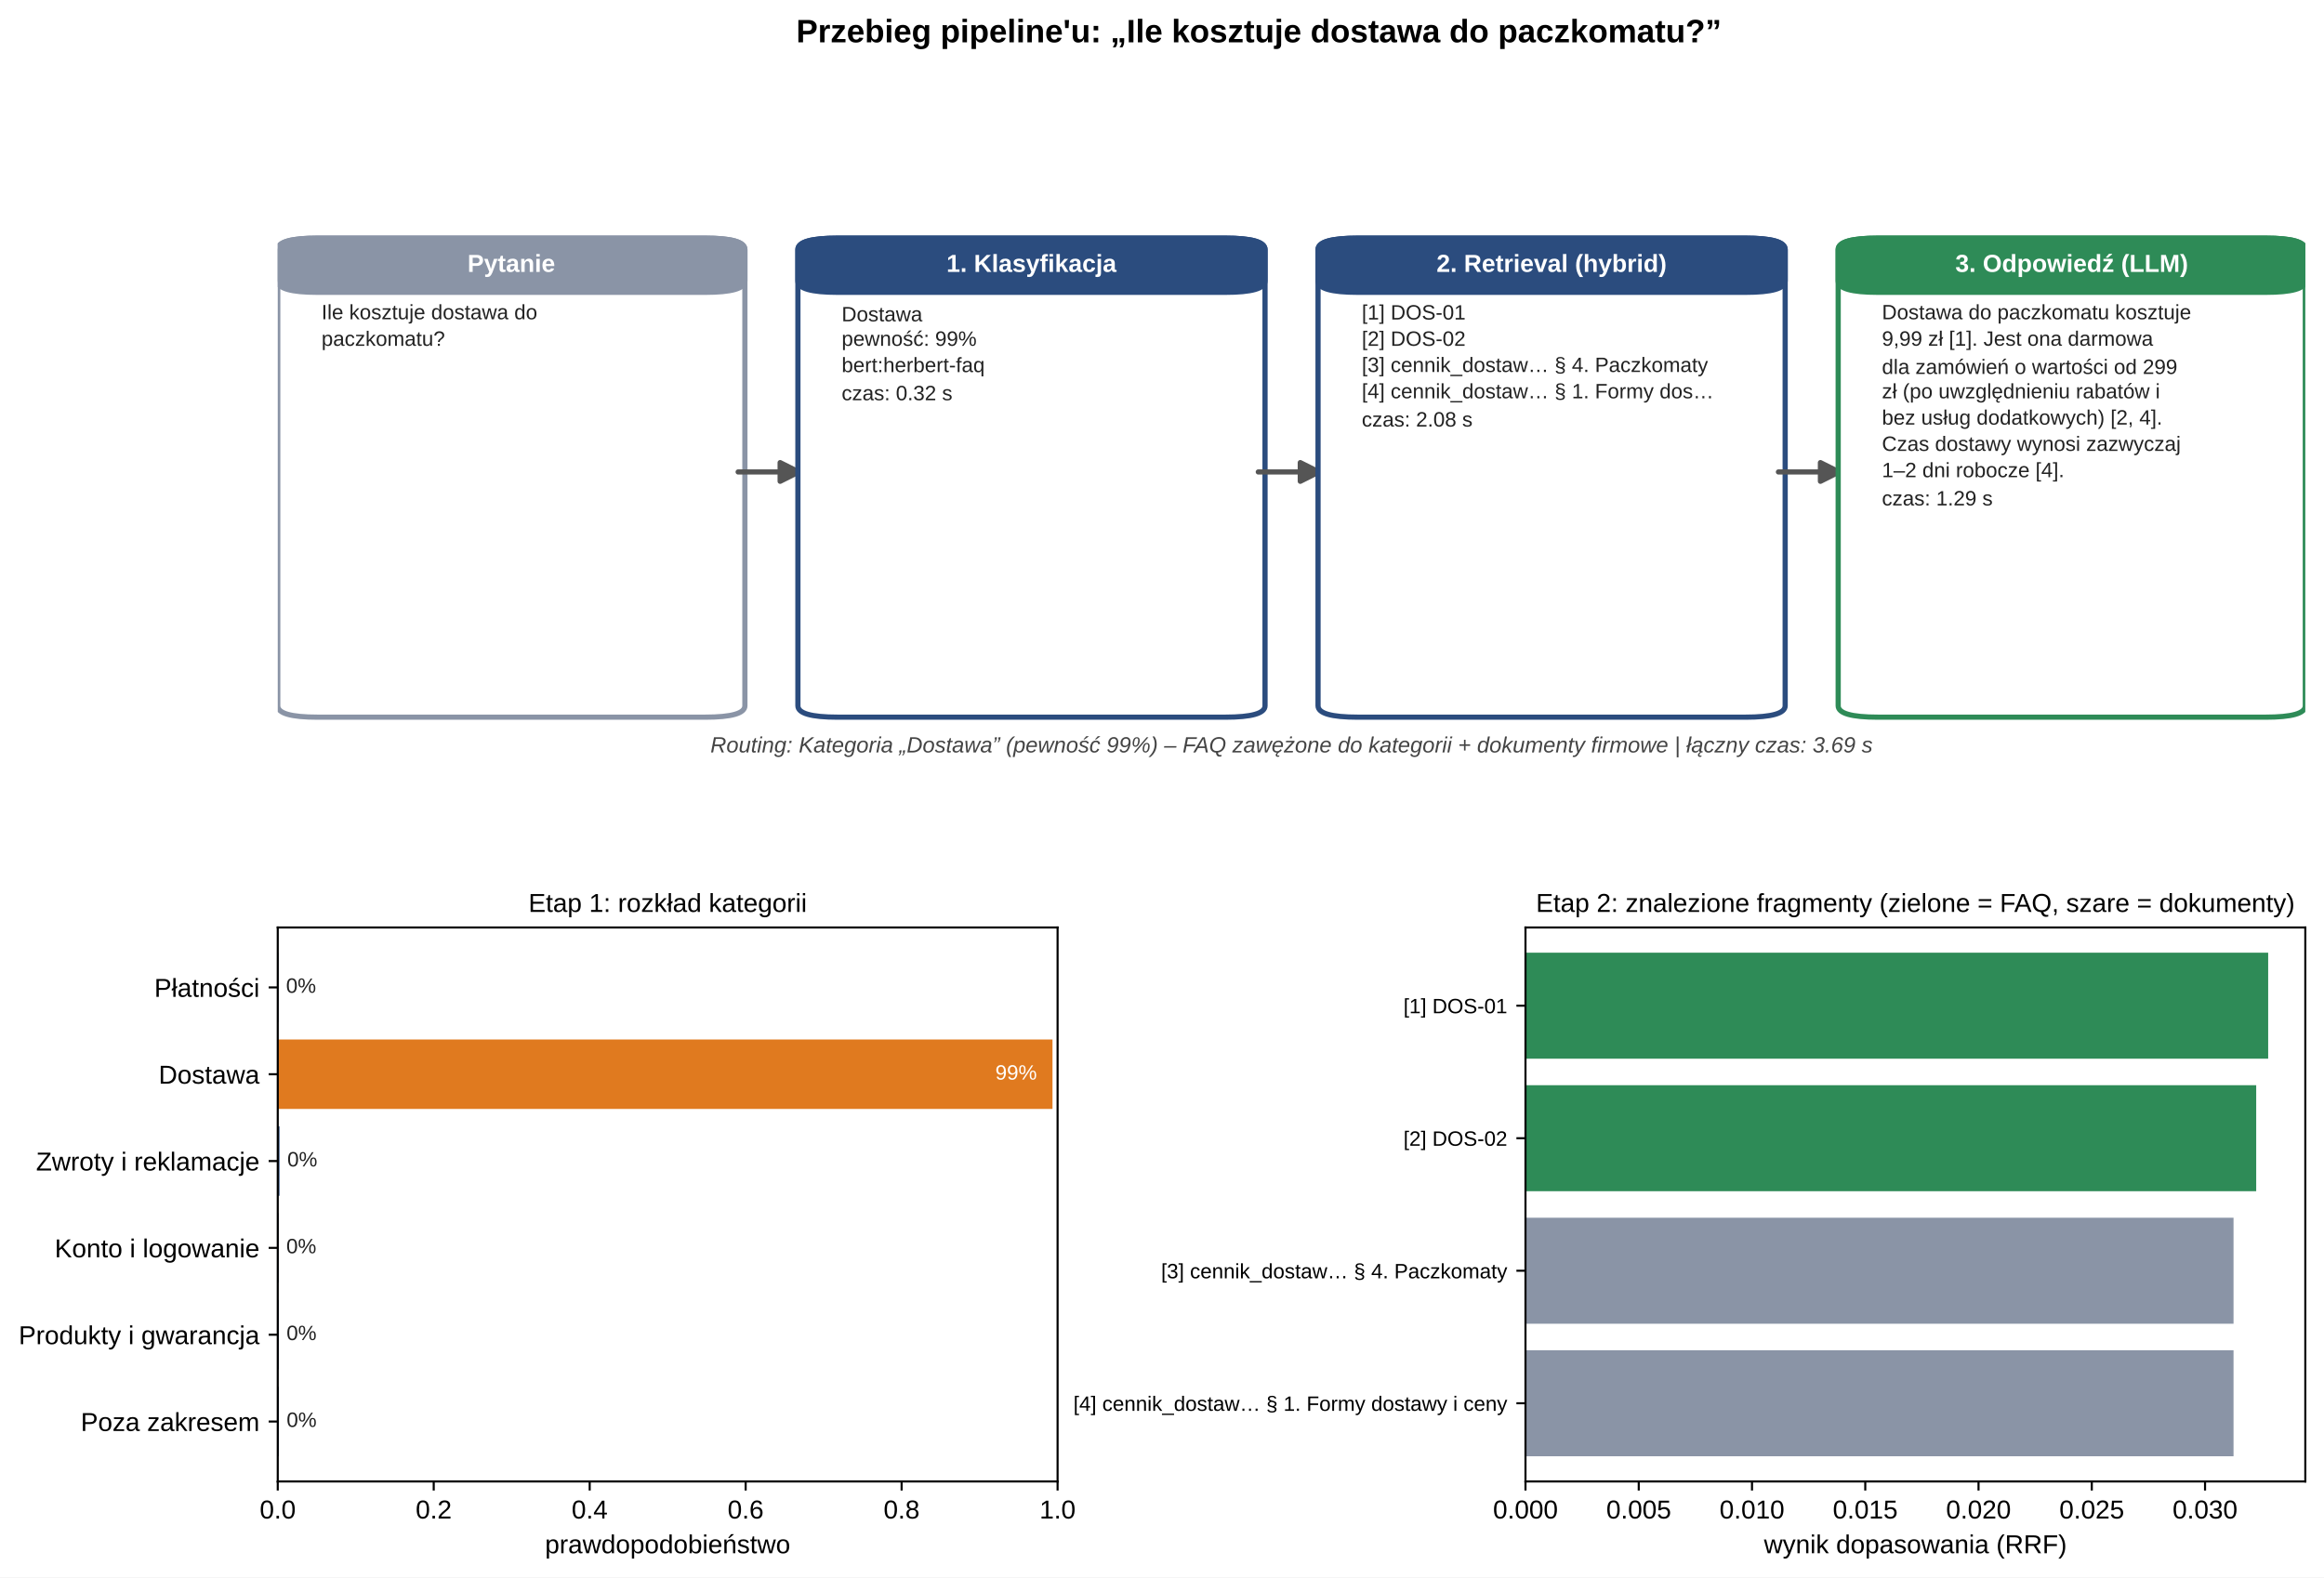
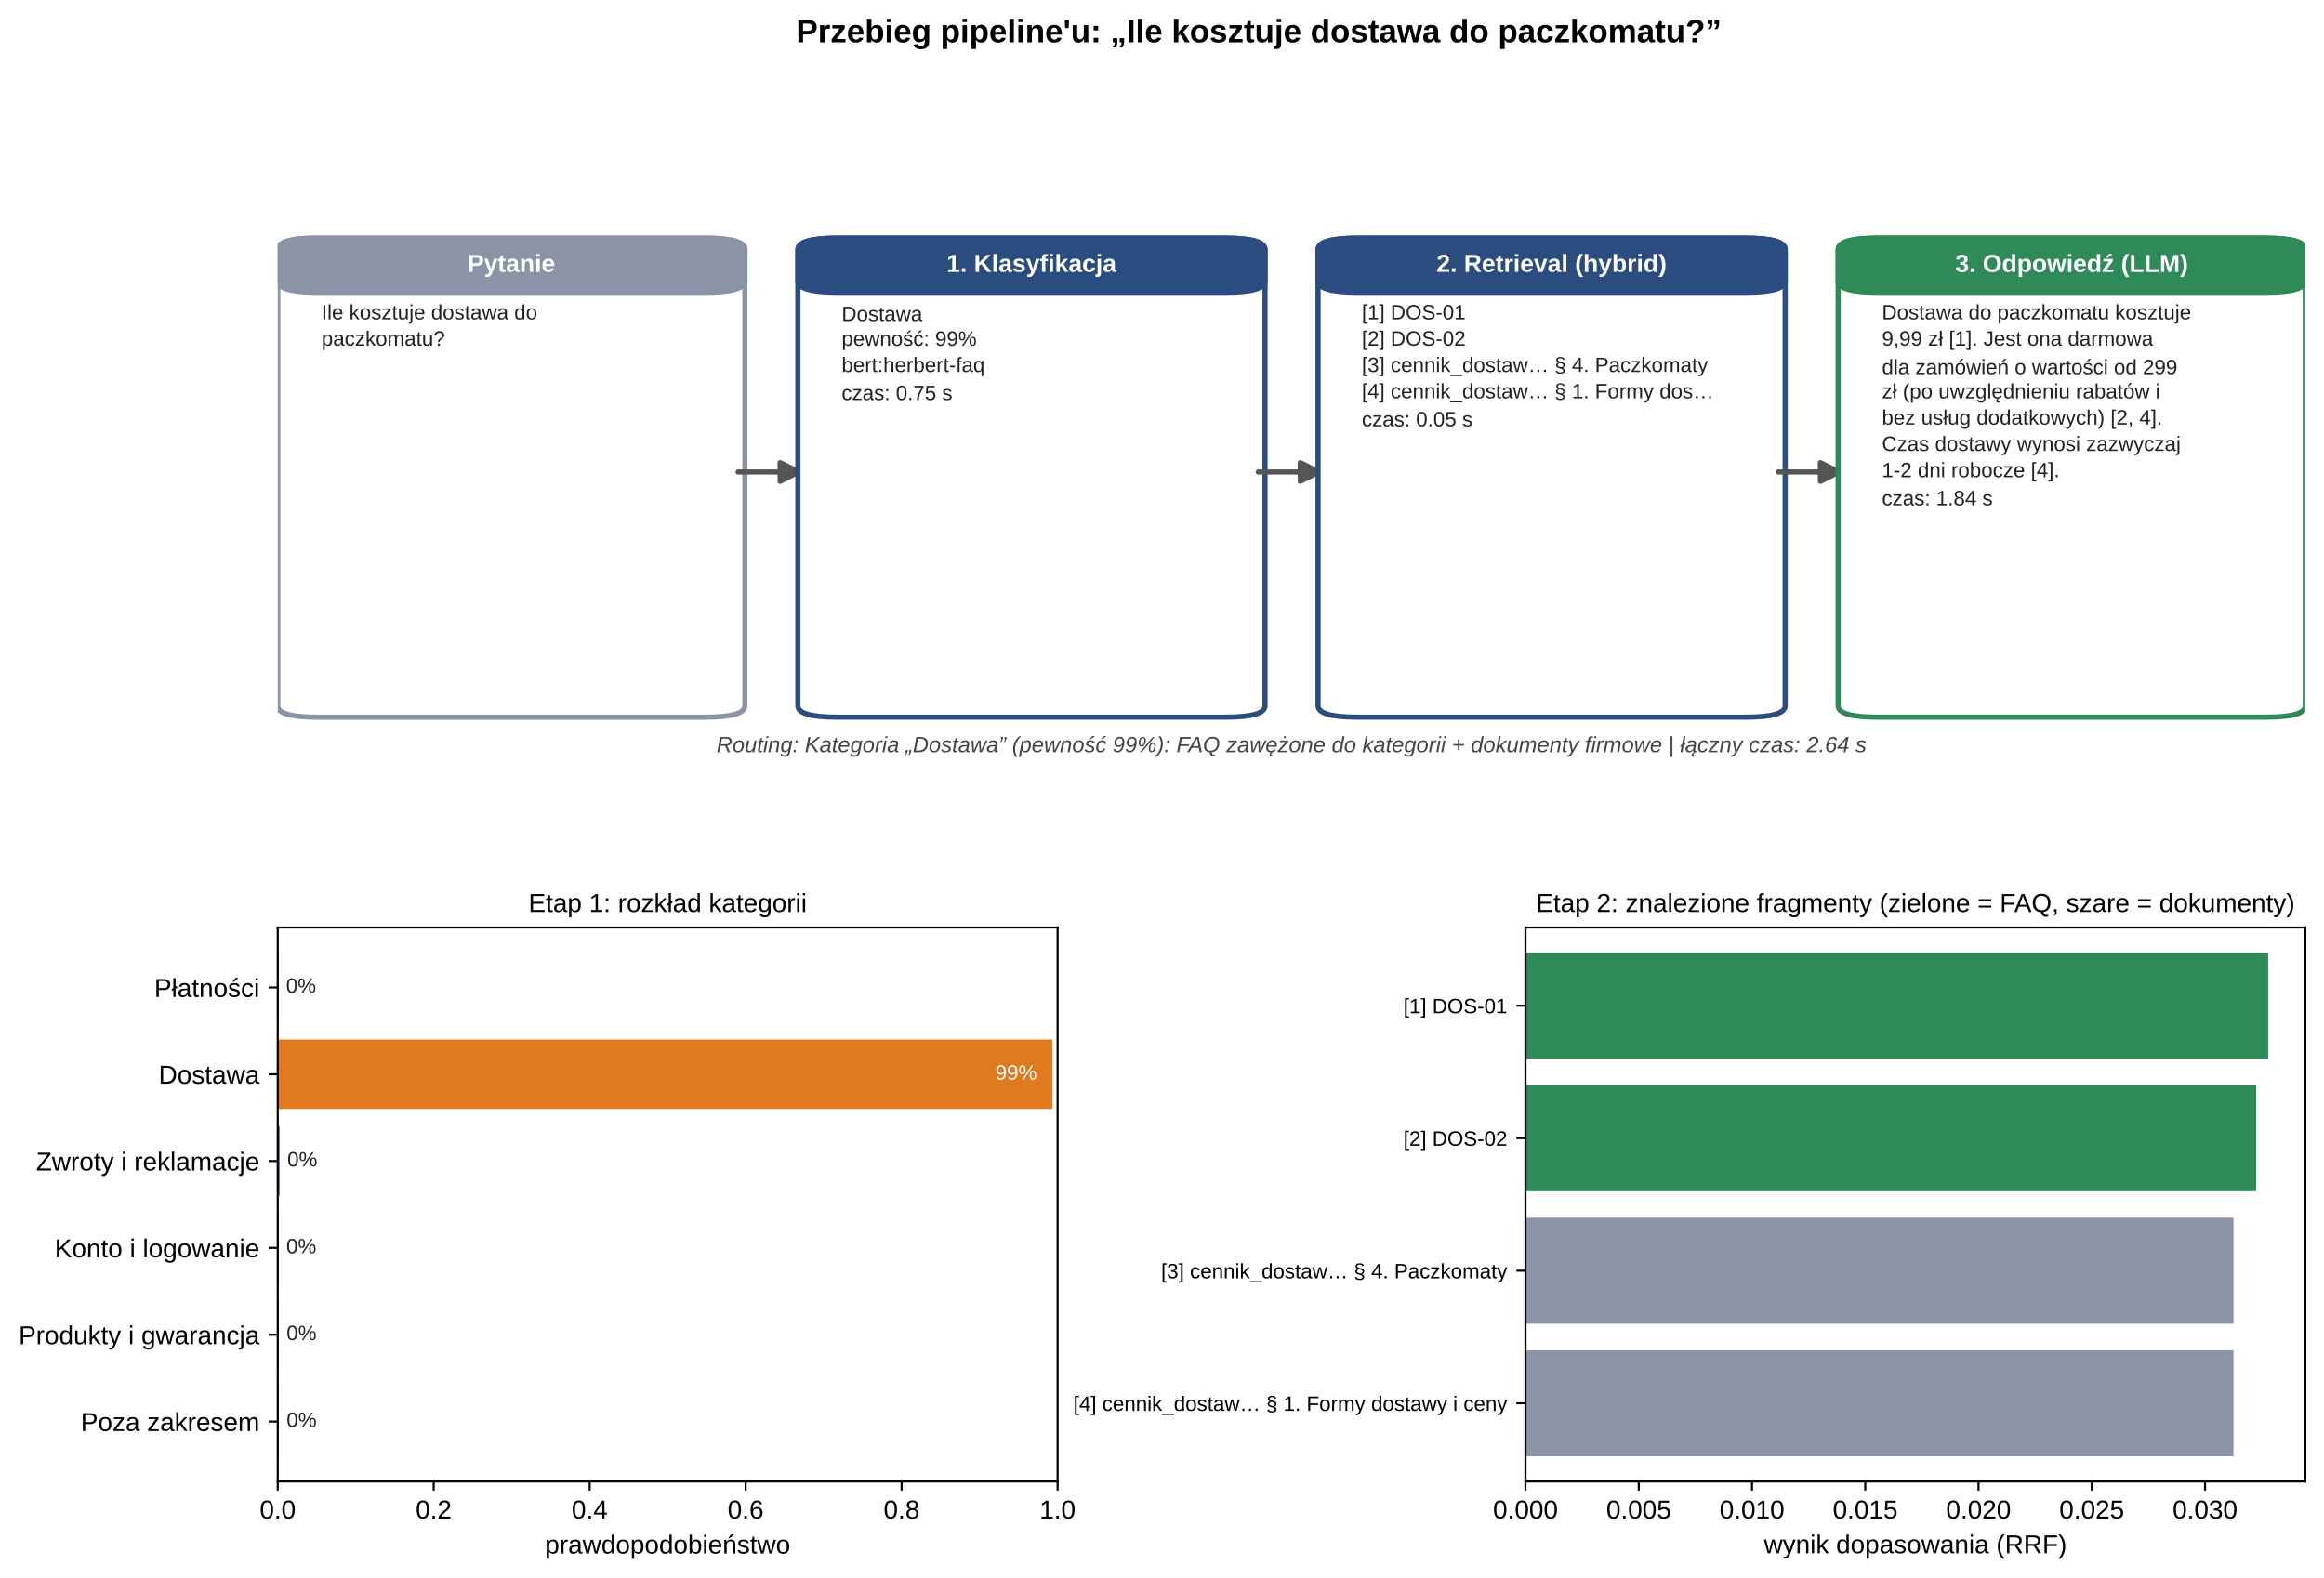
- <svg xmlns="http://www.w3.org/2000/svg" xmlns:xlink="http://www.w3.org/1999/xlink" width="895.417pt" height="607.93pt" viewBox="0 0 895.417 607.93" version="1.1">
+ <svg xmlns="http://www.w3.org/2000/svg" xmlns:xlink="http://www.w3.org/1999/xlink" width="895.417pt" height="608.013pt" viewBox="0 0 895.417 608.013" version="1.1">
  <defs>
    <style type="text/css">*{stroke-linejoin: round; stroke-linecap: butt}</style>
  </defs>
  <g id="figure_1">
    <g id="patch_1">
-       <path d="M 0 607.93  L 895.417 607.93  L 895.417 0  L 0 0  z " style="fill: #ffffff" />
+       <path d="M 0 608.013  L 895.417 608.013  L 895.417 0  L 0 0  z " style="fill: #ffffff" />
    </g>
    <g id="axes_1">
      <g id="patch_2">
-         <path d="M 122.335 276.399  L 271.682 276.399  Q 287 276.399 287 272.003  L 287 96.176  Q 287 91.781 271.682 91.781  L 122.335 91.781  Q 107.017 91.781 107.017 96.176  L 107.017 272.003  Q 107.017 276.399 122.335 276.399  z " clip-path="url(#p9e0d0bca3c)" style="fill: #ffffff; stroke: #8a94a6; stroke-width: 2; stroke-linejoin: miter" />
+         <path d="M 122.335 276.399  L 271.682 276.399  Q 287 276.399 287 272.003  L 287 96.176  Q 287 91.781 271.682 91.781  L 122.335 91.781  Q 107.017 91.781 107.017 96.176  L 107.017 272.003  Q 107.017 276.399 122.335 276.399  z " clip-path="url(#p9ccf015063)" style="fill: #ffffff; stroke: #8a94a6; stroke-width: 2; stroke-linejoin: miter" />
      </g>
      <g id="patch_3">
-         <path d="M 122.335 112.66  L 271.682 112.66  Q 287 112.66 287 108.264  L 287 96.176  Q 287 91.781 271.682 91.781  L 122.335 91.781  Q 107.017 91.781 107.017 96.176  L 107.017 108.264  Q 107.017 112.66 122.335 112.66  z " clip-path="url(#p9e0d0bca3c)" style="fill: #8a94a6; stroke: #8a94a6; stroke-width: 2; stroke-linejoin: miter" />
+         <path d="M 122.335 112.66  L 271.682 112.66  Q 287 112.66 287 108.264  L 287 96.176  Q 287 91.781 271.682 91.781  L 122.335 91.781  Q 107.017 91.781 107.017 96.176  L 107.017 108.264  Q 107.017 112.66 122.335 112.66  z " clip-path="url(#p9ccf015063)" style="fill: #8a94a6; stroke: #8a94a6; stroke-width: 2; stroke-linejoin: miter" />
      </g>
      <g id="patch_4">
-         <path d="M 284.403 181.892  Q 297.211 181.892 307.783 181.892  " clip-path="url(#p9e0d0bca3c)" style="fill: none; stroke: #555555; stroke-width: 2; stroke-linecap: round" />
-         <path d="M 300.583 178.292  L 307.783 181.892  L 300.583 185.492  z " clip-path="url(#p9e0d0bca3c)" style="fill: #555555; stroke: #555555; stroke-width: 2; stroke-linecap: round" />
+         <path d="M 284.403 181.892  Q 297.211 181.892 307.783 181.892  " clip-path="url(#p9ccf015063)" style="fill: none; stroke: #555555; stroke-width: 2; stroke-linecap: round" />
+         <path d="M 300.583 178.292  L 307.783 181.892  L 300.583 185.492  z " clip-path="url(#p9ccf015063)" style="fill: #555555; stroke: #555555; stroke-width: 2; stroke-linecap: round" />
      </g>
      <g id="patch_5">
-         <path d="M 322.741 276.399  L 472.088 276.399  Q 487.405 276.399 487.405 272.003  L 487.405 96.176  Q 487.405 91.781 472.088 91.781  L 322.741 91.781  Q 307.423 91.781 307.423 96.176  L 307.423 272.003  Q 307.423 276.399 322.741 276.399  z " clip-path="url(#p9e0d0bca3c)" style="fill: #ffffff; stroke: #2b4c7e; stroke-width: 2; stroke-linejoin: miter" />
+         <path d="M 322.741 276.399  L 472.088 276.399  Q 487.405 276.399 487.405 272.003  L 487.405 96.176  Q 487.405 91.781 472.088 91.781  L 322.741 91.781  Q 307.423 91.781 307.423 96.176  L 307.423 272.003  Q 307.423 276.399 322.741 276.399  z " clip-path="url(#p9ccf015063)" style="fill: #ffffff; stroke: #2b4c7e; stroke-width: 2; stroke-linejoin: miter" />
      </g>
      <g id="patch_6">
-         <path d="M 322.741 112.66  L 472.088 112.66  Q 487.405 112.66 487.405 108.264  L 487.405 96.176  Q 487.405 91.781 472.088 91.781  L 322.741 91.781  Q 307.423 91.781 307.423 96.176  L 307.423 108.264  Q 307.423 112.66 322.741 112.66  z " clip-path="url(#p9e0d0bca3c)" style="fill: #2b4c7e; stroke: #2b4c7e; stroke-width: 2; stroke-linejoin: miter" />
+         <path d="M 322.741 112.66  L 472.088 112.66  Q 487.405 112.66 487.405 108.264  L 487.405 96.176  Q 487.405 91.781 472.088 91.781  L 322.741 91.781  Q 307.423 91.781 307.423 96.176  L 307.423 108.264  Q 307.423 112.66 322.741 112.66  z " clip-path="url(#p9ccf015063)" style="fill: #2b4c7e; stroke: #2b4c7e; stroke-width: 2; stroke-linejoin: miter" />
      </g>
      <g id="patch_7">
-         <path d="M 484.809 181.892  Q 497.617 181.892 508.189 181.892  " clip-path="url(#p9e0d0bca3c)" style="fill: none; stroke: #555555; stroke-width: 2; stroke-linecap: round" />
-         <path d="M 500.989 178.292  L 508.189 181.892  L 500.989 185.492  z " clip-path="url(#p9e0d0bca3c)" style="fill: #555555; stroke: #555555; stroke-width: 2; stroke-linecap: round" />
+         <path d="M 484.809 181.892  Q 497.617 181.892 508.189 181.892  " clip-path="url(#p9ccf015063)" style="fill: none; stroke: #555555; stroke-width: 2; stroke-linecap: round" />
+         <path d="M 500.989 178.292  L 508.189 181.892  L 500.989 185.492  z " clip-path="url(#p9ccf015063)" style="fill: #555555; stroke: #555555; stroke-width: 2; stroke-linecap: round" />
      </g>
      <g id="patch_8">
-         <path d="M 523.147 276.399  L 672.494 276.399  Q 687.811 276.399 687.811 272.003  L 687.811 96.176  Q 687.811 91.781 672.494 91.781  L 523.147 91.781  Q 507.829 91.781 507.829 96.176  L 507.829 272.003  Q 507.829 276.399 523.147 276.399  z " clip-path="url(#p9e0d0bca3c)" style="fill: #ffffff; stroke: #2b4c7e; stroke-width: 2; stroke-linejoin: miter" />
+         <path d="M 523.147 276.399  L 672.494 276.399  Q 687.811 276.399 687.811 272.003  L 687.811 96.176  Q 687.811 91.781 672.494 91.781  L 523.147 91.781  Q 507.829 91.781 507.829 96.176  L 507.829 272.003  Q 507.829 276.399 523.147 276.399  z " clip-path="url(#p9ccf015063)" style="fill: #ffffff; stroke: #2b4c7e; stroke-width: 2; stroke-linejoin: miter" />
      </g>
      <g id="patch_9">
-         <path d="M 523.147 112.66  L 672.494 112.66  Q 687.811 112.66 687.811 108.264  L 687.811 96.176  Q 687.811 91.781 672.494 91.781  L 523.147 91.781  Q 507.829 91.781 507.829 96.176  L 507.829 108.264  Q 507.829 112.66 523.147 112.66  z " clip-path="url(#p9e0d0bca3c)" style="fill: #2b4c7e; stroke: #2b4c7e; stroke-width: 2; stroke-linejoin: miter" />
+         <path d="M 523.147 112.66  L 672.494 112.66  Q 687.811 112.66 687.811 108.264  L 687.811 96.176  Q 687.811 91.781 672.494 91.781  L 523.147 91.781  Q 507.829 91.781 507.829 96.176  L 507.829 108.264  Q 507.829 112.66 523.147 112.66  z " clip-path="url(#p9ccf015063)" style="fill: #2b4c7e; stroke: #2b4c7e; stroke-width: 2; stroke-linejoin: miter" />
      </g>
      <g id="patch_10">
-         <path d="M 685.215 181.892  Q 698.023 181.892 708.595 181.892  " clip-path="url(#p9e0d0bca3c)" style="fill: none; stroke: #555555; stroke-width: 2; stroke-linecap: round" />
-         <path d="M 701.395 178.292  L 708.595 181.892  L 701.395 185.492  z " clip-path="url(#p9e0d0bca3c)" style="fill: #555555; stroke: #555555; stroke-width: 2; stroke-linecap: round" />
+         <path d="M 685.215 181.892  Q 698.023 181.892 708.595 181.892  " clip-path="url(#p9ccf015063)" style="fill: none; stroke: #555555; stroke-width: 2; stroke-linecap: round" />
+         <path d="M 701.395 178.292  L 708.595 181.892  L 701.395 185.492  z " clip-path="url(#p9ccf015063)" style="fill: #555555; stroke: #555555; stroke-width: 2; stroke-linecap: round" />
      </g>
      <g id="patch_11">
-         <path d="M 723.552 276.399  L 872.9 276.399  Q 888.217 276.399 888.217 272.003  L 888.217 96.176  Q 888.217 91.781 872.9 91.781  L 723.552 91.781  Q 708.235 91.781 708.235 96.176  L 708.235 272.003  Q 708.235 276.399 723.552 276.399  z " clip-path="url(#p9e0d0bca3c)" style="fill: #ffffff; stroke: #2e8b57; stroke-width: 2; stroke-linejoin: miter" />
+         <path d="M 723.552 276.399  L 872.9 276.399  Q 888.217 276.399 888.217 272.003  L 888.217 96.176  Q 888.217 91.781 872.9 91.781  L 723.552 91.781  Q 708.235 91.781 708.235 96.176  L 708.235 272.003  Q 708.235 276.399 723.552 276.399  z " clip-path="url(#p9ccf015063)" style="fill: #ffffff; stroke: #2e8b57; stroke-width: 2; stroke-linejoin: miter" />
      </g>
      <g id="patch_12">
-         <path d="M 723.552 112.66  L 872.9 112.66  Q 888.217 112.66 888.217 108.264  L 888.217 96.176  Q 888.217 91.781 872.9 91.781  L 723.552 91.781  Q 708.235 91.781 708.235 96.176  L 708.235 108.264  Q 708.235 112.66 723.552 112.66  z " clip-path="url(#p9e0d0bca3c)" style="fill: #2e8b57; stroke: #2e8b57; stroke-width: 2; stroke-linejoin: miter" />
+         <path d="M 723.552 112.66  L 872.9 112.66  Q 888.217 112.66 888.217 108.264  L 888.217 96.176  Q 888.217 91.781 872.9 91.781  L 723.552 91.781  Q 708.235 91.781 708.235 96.176  L 708.235 108.264  Q 708.235 112.66 723.552 112.66  z " clip-path="url(#p9ccf015063)" style="fill: #2e8b57; stroke: #2e8b57; stroke-width: 2; stroke-linejoin: miter" />
      </g>
      <g id="text_1">
-         <text style="font-weight: 700; font-size: 9.5px; font-family: 'Arial', 'DejaVu Sans'; text-anchor: middle; fill: #ffffff" x="197.008" y="104.789" transform="rotate(-0 197.0084 104.7886)">Pytanie</text>
+         <text style="font-weight: 700; font-size: 9.5px; font-family: 'Arial', 'Liberation Sans', 'DejaVu Sans'; text-anchor: middle; fill: #ffffff" x="197.008" y="104.789" transform="rotate(-0 197.0084 104.7887)">Pytanie</text>
      </g>
      <g id="text_2">
-         <text style="font-size: 8px; font-family: 'Arial', 'DejaVu Sans'; fill: #222222" transform="translate(123.8666 123.0458)">Ile kosztuje dostawa do</text>
-         <text style="font-size: 8px; font-family: 'Arial', 'DejaVu Sans'; fill: #222222" transform="translate(123.8666 133.277)">paczkomatu?</text>
+         <text style="font-size: 8px; font-family: 'Arial', 'Liberation Sans', 'DejaVu Sans'; fill: #222222" transform="translate(123.8666 123.0933)">Ile kosztuje dostawa do</text>
+         <text style="font-size: 8px; font-family: 'Arial', 'Liberation Sans', 'DejaVu Sans'; fill: #222222" transform="translate(123.8666 133.2289)">paczkomatu?</text>
      </g>
      <g id="text_3">
-         <text style="font-weight: 700; font-size: 9.5px; font-family: 'Arial', 'DejaVu Sans'; text-anchor: middle; fill: #ffffff" x="397.414" y="104.789" transform="rotate(-0 397.4142 104.7886)">1. Klasyfikacja</text>
+         <text style="font-weight: 700; font-size: 9.5px; font-family: 'Arial', 'Liberation Sans', 'DejaVu Sans'; text-anchor: middle; fill: #ffffff" x="397.414" y="104.789" transform="rotate(-0 397.4142 104.7887)">1. Klasyfikacja</text>
      </g>
      <g id="text_4">
-         <text style="font-size: 8px; font-family: 'Arial', 'DejaVu Sans'; fill: #222222" transform="translate(324.2725 123.8408)">Dostawa</text>
-         <text style="font-size: 8px; font-family: 'Arial', 'DejaVu Sans'; fill: #222222" transform="translate(324.2725 133.277)">pewność: 99%</text>
-         <text style="font-size: 8px; font-family: 'Arial', 'DejaVu Sans'; fill: #222222" transform="translate(324.2725 143.4126)">bert:herbert-faq</text>
-         <text style="font-size: 8px; font-family: 'Arial', 'DejaVu Sans'; fill: #222222" transform="translate(324.2725 154.2556)">czas: 0.32 s</text>
+         <text style="font-size: 8px; font-family: 'Arial', 'Liberation Sans', 'DejaVu Sans'; fill: #222222" transform="translate(324.2725 123.7371)">Dostawa</text>
+         <text style="font-size: 8px; font-family: 'Arial', 'Liberation Sans', 'DejaVu Sans'; fill: #222222" transform="translate(324.2725 133.2758)">pewność: 99%</text>
+         <text style="font-size: 8px; font-family: 'Arial', 'Liberation Sans', 'DejaVu Sans'; fill: #222222" transform="translate(324.2725 143.3644)">bert:herbert-faq</text>
+         <text style="font-size: 8px; font-family: 'Arial', 'Liberation Sans', 'DejaVu Sans'; fill: #222222" transform="translate(324.2725 154.185)">czas: 0.75 s</text>
      </g>
      <g id="text_5">
-         <text style="font-weight: 700; font-size: 9.5px; font-family: 'Arial', 'DejaVu Sans'; text-anchor: middle; fill: #ffffff" x="597.82" y="104.789" transform="rotate(-0 597.8201 104.7886)">2. Retrieval (hybrid)</text>
+         <text style="font-weight: 700; font-size: 9.5px; font-family: 'Arial', 'Liberation Sans', 'DejaVu Sans'; text-anchor: middle; fill: #ffffff" x="597.82" y="104.789" transform="rotate(-0 597.8201 104.7887)">2. Retrieval (hybrid)</text>
      </g>
      <g id="text_6">
-         <text style="font-size: 8px; font-family: 'Arial', 'DejaVu Sans'; fill: #222222" transform="translate(524.6784 123.144)">[1] DOS-01</text>
-         <text style="font-size: 8px; font-family: 'Arial', 'DejaVu Sans'; fill: #222222" transform="translate(524.6784 133.2795)">[2] DOS-02</text>
-         <text style="font-size: 8px; font-family: 'Arial', 'DejaVu Sans'; fill: #222222" transform="translate(524.6784 143.3657)">[3] cennik_dostaw… § 4. Paczkomaty</text>
-         <text style="font-size: 8px; font-family: 'Arial', 'DejaVu Sans'; fill: #222222" transform="translate(524.6784 153.5012)">[4] cennik_dostaw… § 1. Formy dos…</text>
-         <text style="font-size: 8px; font-family: 'Arial', 'DejaVu Sans'; fill: #222222" transform="translate(524.6784 164.393)">czas: 2.08 s</text>
+         <text style="font-size: 8px; font-family: 'Arial', 'Liberation Sans', 'DejaVu Sans'; fill: #222222" transform="translate(524.6784 123.0933)">[1] DOS-01</text>
+         <text style="font-size: 8px; font-family: 'Arial', 'Liberation Sans', 'DejaVu Sans'; fill: #222222" transform="translate(524.6784 133.2289)">[2] DOS-02</text>
+         <text style="font-size: 8px; font-family: 'Arial', 'Liberation Sans', 'DejaVu Sans'; fill: #222222" transform="translate(524.6784 143.3644)">[3] cennik_dostaw… § 4. Paczkomaty</text>
+         <text style="font-size: 8px; font-family: 'Arial', 'Liberation Sans', 'DejaVu Sans'; fill: #222222" transform="translate(524.6784 153.5)">[4] cennik_dostaw… § 1. Formy dos…</text>
+         <text style="font-size: 8px; font-family: 'Arial', 'Liberation Sans', 'DejaVu Sans'; fill: #222222" transform="translate(524.6784 164.3205)">czas: 0.05 s</text>
      </g>
      <g id="text_7">
-         <text style="font-weight: 700; font-size: 9.5px; font-family: 'Arial', 'DejaVu Sans'; text-anchor: middle; fill: #ffffff" x="798.226" y="104.789" transform="rotate(-0 798.226 104.7886)">3. Odpowiedź (LLM)</text>
+         <text style="font-weight: 700; font-size: 9.5px; font-family: 'Arial', 'Liberation Sans', 'DejaVu Sans'; text-anchor: middle; fill: #ffffff" x="798.226" y="104.814" transform="rotate(-0 798.226 104.8144)">3. Odpowiedź (LLM)</text>
      </g>
      <g id="text_8">
-         <text style="font-size: 8px; font-family: 'Arial', 'DejaVu Sans'; fill: #222222" transform="translate(725.0842 123.0458)">Dostawa do paczkomatu kosztuje</text>
-         <text style="font-size: 8px; font-family: 'Arial', 'DejaVu Sans'; fill: #222222" transform="translate(725.0842 133.2401)">9,99 zł [1]. Jest ona darmowa</text>
-         <text style="font-size: 8px; font-family: 'Arial', 'DejaVu Sans'; fill: #222222" transform="translate(725.0842 144.1257)">dla zamówień o wartości od 299</text>
-         <text style="font-size: 8px; font-family: 'Arial', 'DejaVu Sans'; fill: #222222" transform="translate(725.0842 153.5012)">zł (po uwzględnieniu rabatów i</text>
-         <text style="font-size: 8px; font-family: 'Arial', 'DejaVu Sans'; fill: #222222" transform="translate(725.0842 163.6368)">bez usług dodatkowych) [2, 4].</text>
-         <text style="font-size: 8px; font-family: 'Arial', 'DejaVu Sans'; fill: #222222" transform="translate(725.0842 173.7723)">Czas dostawy wynosi zazwyczaj</text>
-         <text style="font-size: 8px; font-family: 'Arial', 'DejaVu Sans'; fill: #222222" transform="translate(725.0842 183.9179)">1–2 dni robocze [4].</text>
-         <text style="font-size: 8px; font-family: 'Arial', 'DejaVu Sans'; fill: #222222" transform="translate(725.0842 194.7997)">czas: 1.29 s</text>
+         <text style="font-size: 8px; font-family: 'Arial', 'Liberation Sans', 'DejaVu Sans'; fill: #222222" transform="translate(725.0842 123.0933)">Dostawa do paczkomatu kosztuje</text>
+         <text style="font-size: 8px; font-family: 'Arial', 'Liberation Sans', 'DejaVu Sans'; fill: #222222" transform="translate(725.0842 133.2289)">9,99 zł [1]. Jest ona darmowa</text>
+         <text style="font-size: 8px; font-family: 'Arial', 'Liberation Sans', 'DejaVu Sans'; fill: #222222" transform="translate(725.0842 144.2019)">dla zamówień o wartości od 299</text>
+         <text style="font-size: 8px; font-family: 'Arial', 'Liberation Sans', 'DejaVu Sans'; fill: #222222" transform="translate(725.0842 153.5431)">zł (po uwzględnieniu rabatów i</text>
+         <text style="font-size: 8px; font-family: 'Arial', 'Liberation Sans', 'DejaVu Sans'; fill: #222222" transform="translate(725.0842 163.6355)">bez usług dodatkowych) [2, 4].</text>
+         <text style="font-size: 8px; font-family: 'Arial', 'Liberation Sans', 'DejaVu Sans'; fill: #222222" transform="translate(725.0842 173.7711)">Czas dostawy wynosi zazwyczaj</text>
+         <text style="font-size: 8px; font-family: 'Arial', 'Liberation Sans', 'DejaVu Sans'; fill: #222222" transform="translate(725.0842 183.9066)">1-2 dni robocze [4].</text>
+         <text style="font-size: 8px; font-family: 'Arial', 'Liberation Sans', 'DejaVu Sans'; fill: #222222" transform="translate(725.0842 194.7272)">czas: 1.84 s</text>
      </g>
      <g id="text_9">
-         <text style="font-style: italic; font-size: 8.5px; font-family: 'Arial', 'DejaVu Sans'; text-anchor: middle; fill: #444444" x="497.617" y="289.995" transform="rotate(-0 497.6172 289.9951)">Routing: Kategoria „Dostawa” (pewność 99%) – FAQ zawężone do kategorii + dokumenty firmowe   |   łączny czas: 3.69 s</text>
+         <text style="font-style: italic; font-size: 8.5px; font-family: 'Arial', 'Liberation Sans', 'DejaVu Sans'; text-anchor: middle; fill: #444444" x="497.617" y="289.899" transform="rotate(-0 497.6172 289.8994)">Routing: Kategoria „Dostawa” (pewność 99%): FAQ zawężone do kategorii + dokumenty firmowe   |   łączny czas: 2.64 s</text>
      </g>
    </g>
    <g id="axes_2">
      <g id="patch_13">
        <path d="M 107.017 570.96  L 407.479 570.96  L 407.479 357.456  L 107.017 357.456  z " style="fill: #ffffff" />
      </g>
      <g id="patch_14">
-         <path d="M 107.017 561.255  L 107.425 561.255  L 107.425 534.484  L 107.017 534.484  z " clip-path="url(#p4d17438334)" style="fill: #2b4c7e" />
+         <path d="M 107.017 561.255  L 107.425 561.255  L 107.425 534.484  L 107.017 534.484  z " clip-path="url(#pe50e89fdf7)" style="fill: #2b4c7e" />
      </g>
      <g id="patch_15">
-         <path d="M 107.017 527.791  L 107.393 527.791  L 107.393 501.019  L 107.017 501.019  z " clip-path="url(#p4d17438334)" style="fill: #2b4c7e" />
+         <path d="M 107.017 527.791  L 107.393 527.791  L 107.393 501.019  L 107.017 501.019  z " clip-path="url(#pe50e89fdf7)" style="fill: #2b4c7e" />
      </g>
      <g id="patch_16">
-         <path d="M 107.017 494.326  L 107.313 494.326  L 107.313 467.554  L 107.017 467.554  z " clip-path="url(#p4d17438334)" style="fill: #2b4c7e" />
+         <path d="M 107.017 494.326  L 107.313 494.326  L 107.313 467.554  L 107.017 467.554  z " clip-path="url(#pe50e89fdf7)" style="fill: #2b4c7e" />
      </g>
      <g id="patch_17">
-         <path d="M 107.017 460.861  L 107.696 460.861  L 107.696 434.09  L 107.017 434.09  z " clip-path="url(#p4d17438334)" style="fill: #2b4c7e" />
+         <path d="M 107.017 460.861  L 107.696 460.861  L 107.696 434.09  L 107.017 434.09  z " clip-path="url(#pe50e89fdf7)" style="fill: #2b4c7e" />
      </g>
      <g id="patch_18">
-         <path d="M 107.017 427.397  L 405.519 427.397  L 405.519 400.625  L 107.017 400.625  z " clip-path="url(#p4d17438334)" style="fill: #e07a1f" />
+         <path d="M 107.017 427.397  L 405.519 427.397  L 405.519 400.625  L 107.017 400.625  z " clip-path="url(#pe50e89fdf7)" style="fill: #e07a1f" />
      </g>
      <g id="patch_19">
-         <path d="M 107.017 393.932  L 107.219 393.932  L 107.219 367.16  L 107.017 367.16  z " clip-path="url(#p4d17438334)" style="fill: #2b4c7e" />
+         <path d="M 107.017 393.932  L 107.219 393.932  L 107.219 367.16  L 107.017 367.16  z " clip-path="url(#pe50e89fdf7)" style="fill: #2b4c7e" />
      </g>
      <g id="matplotlib.axis_1">
        <g id="xtick_1">
          <g id="line2d_1">
            <defs>
-               <path id="m586173fb3a" d="M 0 0  L 0 3.5  " style="stroke: #000000; stroke-width: 0.8" />
+               <path id="m5938c78b15" d="M 0 0  L 0 3.5  " style="stroke: #000000; stroke-width: 0.8" />
            </defs>
            <g>
-               <use xlink:href="#m586173fb3a" x="107.017" y="570.96" style="stroke: #000000; stroke-width: 0.8" />
+               <use xlink:href="#m5938c78b15" x="107.017" y="570.96" style="stroke: #000000; stroke-width: 0.8" />
            </g>
          </g>
          <g id="text_10">
-             <text style="font-size: 10px; font-family: 'Arial', 'DejaVu Sans'; text-anchor: middle" x="107.017" y="585.24" transform="rotate(-0 107.0172 585.2403)">0.0</text>
+             <text style="font-size: 10px; font-family: 'Arial', 'Liberation Sans', 'DejaVu Sans'; text-anchor: middle" x="107.017" y="585.24" transform="rotate(-0 107.0172 585.2403)">0.0</text>
          </g>
        </g>
        <g id="xtick_2">
          <g id="line2d_2">
            <g>
-               <use xlink:href="#m586173fb3a" x="167.109" y="570.96" style="stroke: #000000; stroke-width: 0.8" />
+               <use xlink:href="#m5938c78b15" x="167.109" y="570.96" style="stroke: #000000; stroke-width: 0.8" />
            </g>
          </g>
          <g id="text_11">
-             <text style="font-size: 10px; font-family: 'Arial', 'DejaVu Sans'; text-anchor: middle" x="167.109" y="585.24" transform="rotate(-0 167.1095 585.2403)">0.2</text>
+             <text style="font-size: 10px; font-family: 'Arial', 'Liberation Sans', 'DejaVu Sans'; text-anchor: middle" x="167.109" y="585.24" transform="rotate(-0 167.1095 585.2403)">0.2</text>
          </g>
        </g>
        <g id="xtick_3">
          <g id="line2d_3">
            <g>
-               <use xlink:href="#m586173fb3a" x="227.202" y="570.96" style="stroke: #000000; stroke-width: 0.8" />
+               <use xlink:href="#m5938c78b15" x="227.202" y="570.96" style="stroke: #000000; stroke-width: 0.8" />
            </g>
          </g>
          <g id="text_12">
-             <text style="font-size: 10px; font-family: 'Arial', 'DejaVu Sans'; text-anchor: middle" x="227.202" y="585.24" transform="rotate(-0 227.2018 585.2403)">0.4</text>
+             <text style="font-size: 10px; font-family: 'Arial', 'Liberation Sans', 'DejaVu Sans'; text-anchor: middle" x="227.202" y="585.24" transform="rotate(-0 227.2018 585.2403)">0.4</text>
          </g>
        </g>
        <g id="xtick_4">
          <g id="line2d_4">
            <g>
-               <use xlink:href="#m586173fb3a" x="287.294" y="570.96" style="stroke: #000000; stroke-width: 0.8" />
+               <use xlink:href="#m5938c78b15" x="287.294" y="570.96" style="stroke: #000000; stroke-width: 0.8" />
            </g>
          </g>
          <g id="text_13">
-             <text style="font-size: 10px; font-family: 'Arial', 'DejaVu Sans'; text-anchor: middle" x="287.294" y="585.24" transform="rotate(-0 287.2941 585.2403)">0.6</text>
+             <text style="font-size: 10px; font-family: 'Arial', 'Liberation Sans', 'DejaVu Sans'; text-anchor: middle" x="287.294" y="585.24" transform="rotate(-0 287.2941 585.2403)">0.6</text>
          </g>
        </g>
        <g id="xtick_5">
          <g id="line2d_5">
            <g>
-               <use xlink:href="#m586173fb3a" x="347.386" y="570.96" style="stroke: #000000; stroke-width: 0.8" />
+               <use xlink:href="#m5938c78b15" x="347.386" y="570.96" style="stroke: #000000; stroke-width: 0.8" />
            </g>
          </g>
          <g id="text_14">
-             <text style="font-size: 10px; font-family: 'Arial', 'DejaVu Sans'; text-anchor: middle" x="347.386" y="585.24" transform="rotate(-0 347.3864 585.2403)">0.8</text>
+             <text style="font-size: 10px; font-family: 'Arial', 'Liberation Sans', 'DejaVu Sans'; text-anchor: middle" x="347.386" y="585.24" transform="rotate(-0 347.3864 585.2403)">0.8</text>
          </g>
        </g>
        <g id="xtick_6">
          <g id="line2d_6">
            <g>
-               <use xlink:href="#m586173fb3a" x="407.479" y="570.96" style="stroke: #000000; stroke-width: 0.8" />
+               <use xlink:href="#m5938c78b15" x="407.479" y="570.96" style="stroke: #000000; stroke-width: 0.8" />
            </g>
          </g>
          <g id="text_15">
-             <text style="font-size: 10px; font-family: 'Arial', 'DejaVu Sans'; text-anchor: middle" x="407.479" y="585.24" transform="rotate(-0 407.4787 585.2403)">1.0</text>
+             <text style="font-size: 10px; font-family: 'Arial', 'Liberation Sans', 'DejaVu Sans'; text-anchor: middle" x="407.479" y="585.24" transform="rotate(-0 407.4787 585.2403)">1.0</text>
          </g>
        </g>
        <g id="text_16">
-           <text style="font-size: 10px; font-family: 'Arial', 'DejaVu Sans'; text-anchor: middle" x="257.248" y="598.625" transform="rotate(-0 257.248 598.625)">prawdopodobieństwo</text>
+           <text style="font-size: 10px; font-family: 'Arial', 'Liberation Sans', 'DejaVu Sans'; text-anchor: middle" x="257.248" y="598.709" transform="rotate(-0 257.248 598.7088)">prawdopodobieństwo</text>
        </g>
      </g>
      <g id="matplotlib.axis_2">
        <g id="ytick_1">
          <g id="line2d_7">
            <defs>
-               <path id="md8338df3df" d="M 0 0  L -3.5 0  " style="stroke: #000000; stroke-width: 0.8" />
+               <path id="m8ac82878c9" d="M 0 0  L -3.5 0  " style="stroke: #000000; stroke-width: 0.8" />
            </defs>
            <g>
-               <use xlink:href="#md8338df3df" x="107.017" y="547.869" style="stroke: #000000; stroke-width: 0.8" />
+               <use xlink:href="#m8ac82878c9" x="107.017" y="547.869" style="stroke: #000000; stroke-width: 0.8" />
            </g>
          </g>
          <g id="text_17">
-             <text style="font-size: 10px; font-family: 'Arial', 'DejaVu Sans'; text-anchor: end" x="100.017" y="551.51" transform="rotate(-0 100.0172 551.5095)">Poza zakresem</text>
+             <text style="font-size: 10px; font-family: 'Arial', 'Liberation Sans', 'DejaVu Sans'; text-anchor: end" x="100.017" y="551.51" transform="rotate(-0 100.0172 551.5095)">Poza zakresem</text>
          </g>
        </g>
        <g id="ytick_2">
          <g id="line2d_8">
            <g>
-               <use xlink:href="#md8338df3df" x="107.017" y="514.405" style="stroke: #000000; stroke-width: 0.8" />
+               <use xlink:href="#m8ac82878c9" x="107.017" y="514.405" style="stroke: #000000; stroke-width: 0.8" />
            </g>
          </g>
          <g id="text_18">
-             <text style="font-size: 10px; font-family: 'Arial', 'DejaVu Sans'; text-anchor: end" x="100.017" y="518.045" transform="rotate(-0 100.0172 518.0449)">Produkty i gwarancja</text>
+             <text style="font-size: 10px; font-family: 'Arial', 'Liberation Sans', 'DejaVu Sans'; text-anchor: end" x="100.017" y="518.045" transform="rotate(-0 100.0172 518.0449)">Produkty i gwarancja</text>
          </g>
        </g>
        <g id="ytick_3">
          <g id="line2d_9">
            <g>
-               <use xlink:href="#md8338df3df" x="107.017" y="480.94" style="stroke: #000000; stroke-width: 0.8" />
+               <use xlink:href="#m8ac82878c9" x="107.017" y="480.94" style="stroke: #000000; stroke-width: 0.8" />
            </g>
          </g>
          <g id="text_19">
-             <text style="font-size: 10px; font-family: 'Arial', 'DejaVu Sans'; text-anchor: end" x="100.017" y="484.58" transform="rotate(-0 100.0172 484.5802)">Konto i logowanie</text>
+             <text style="font-size: 10px; font-family: 'Arial', 'Liberation Sans', 'DejaVu Sans'; text-anchor: end" x="100.017" y="484.58" transform="rotate(-0 100.0172 484.5802)">Konto i logowanie</text>
          </g>
        </g>
        <g id="ytick_4">
          <g id="line2d_10">
            <g>
-               <use xlink:href="#md8338df3df" x="107.017" y="447.475" style="stroke: #000000; stroke-width: 0.8" />
+               <use xlink:href="#m8ac82878c9" x="107.017" y="447.475" style="stroke: #000000; stroke-width: 0.8" />
            </g>
          </g>
          <g id="text_20">
-             <text style="font-size: 10px; font-family: 'Arial', 'DejaVu Sans'; text-anchor: end" x="100.017" y="451.116" transform="rotate(-0 100.0172 451.1156)">Zwroty i reklamacje</text>
+             <text style="font-size: 10px; font-family: 'Arial', 'Liberation Sans', 'DejaVu Sans'; text-anchor: end" x="100.017" y="451.116" transform="rotate(-0 100.0172 451.1156)">Zwroty i reklamacje</text>
          </g>
        </g>
        <g id="ytick_5">
          <g id="line2d_11">
            <g>
-               <use xlink:href="#md8338df3df" x="107.017" y="414.011" style="stroke: #000000; stroke-width: 0.8" />
+               <use xlink:href="#m8ac82878c9" x="107.017" y="414.011" style="stroke: #000000; stroke-width: 0.8" />
            </g>
          </g>
          <g id="text_21">
-             <text style="font-size: 10px; font-family: 'Arial', 'DejaVu Sans'; text-anchor: end" x="100.017" y="417.651" transform="rotate(-0 100.0172 417.6509)">Dostawa</text>
+             <text style="font-size: 10px; font-family: 'Arial', 'Liberation Sans', 'DejaVu Sans'; text-anchor: end" x="100.017" y="417.651" transform="rotate(-0 100.0172 417.6509)">Dostawa</text>
          </g>
        </g>
        <g id="ytick_6">
          <g id="line2d_12">
            <g>
-               <use xlink:href="#md8338df3df" x="107.017" y="380.546" style="stroke: #000000; stroke-width: 0.8" />
+               <use xlink:href="#m8ac82878c9" x="107.017" y="380.546" style="stroke: #000000; stroke-width: 0.8" />
            </g>
          </g>
          <g id="text_22">
-             <text style="font-size: 10px; font-family: 'Arial', 'DejaVu Sans'; text-anchor: end" x="100.017" y="384.186" transform="rotate(-0 100.0172 384.1863)">Płatności</text>
+             <text style="font-size: 10px; font-family: 'Arial', 'Liberation Sans', 'DejaVu Sans'; text-anchor: end" x="100.017" y="384.228" transform="rotate(-0 100.0172 384.2282)">Płatności</text>
          </g>
        </g>
      </g>
      <g id="patch_20">
        <path d="M 107.017 570.96  L 107.017 357.456  " style="fill: none; stroke: #000000; stroke-width: 0.8; stroke-linejoin: miter; stroke-linecap: square" />
      </g>
      <g id="patch_21">
        <path d="M 407.479 570.96  L 407.479 357.456  " style="fill: none; stroke: #000000; stroke-width: 0.8; stroke-linejoin: miter; stroke-linecap: square" />
      </g>
      <g id="patch_22">
        <path d="M 107.017 570.96  L 407.479 570.96  " style="fill: none; stroke: #000000; stroke-width: 0.8; stroke-linejoin: miter; stroke-linecap: square" />
      </g>
      <g id="patch_23">
        <path d="M 107.017 357.456  L 407.479 357.456  " style="fill: none; stroke: #000000; stroke-width: 0.8; stroke-linejoin: miter; stroke-linecap: square" />
      </g>
      <g id="text_23">
-         <text style="font-size: 8px; font-family: 'Arial', 'DejaVu Sans'; text-anchor: start; fill: #222222" x="110.43" y="549.94" transform="rotate(-0 110.43 549.9397)">0%</text>
+         <text style="font-size: 8px; font-family: 'Arial', 'Liberation Sans', 'DejaVu Sans'; text-anchor: start; fill: #222222" x="110.43" y="549.94" transform="rotate(-0 110.43 549.9397)">0%</text>
      </g>
      <g id="text_24">
-         <text style="font-size: 8px; font-family: 'Arial', 'DejaVu Sans'; text-anchor: start; fill: #222222" x="110.398" y="516.475" transform="rotate(-0 110.3976 516.475)">0%</text>
+         <text style="font-size: 8px; font-family: 'Arial', 'Liberation Sans', 'DejaVu Sans'; text-anchor: start; fill: #222222" x="110.398" y="516.475" transform="rotate(-0 110.3976 516.475)">0%</text>
      </g>
      <g id="text_25">
-         <text style="font-size: 8px; font-family: 'Arial', 'DejaVu Sans'; text-anchor: start; fill: #222222" x="110.318" y="483.01" transform="rotate(-0 110.3176 483.0104)">0%</text>
+         <text style="font-size: 8px; font-family: 'Arial', 'Liberation Sans', 'DejaVu Sans'; text-anchor: start; fill: #222222" x="110.318" y="483.01" transform="rotate(-0 110.3176 483.0104)">0%</text>
      </g>
      <g id="text_26">
-         <text style="font-size: 8px; font-family: 'Arial', 'DejaVu Sans'; text-anchor: start; fill: #222222" x="110.701" y="449.546" transform="rotate(-0 110.7006 449.5457)">0%</text>
+         <text style="font-size: 8px; font-family: 'Arial', 'Liberation Sans', 'DejaVu Sans'; text-anchor: start; fill: #222222" x="110.701" y="449.546" transform="rotate(-0 110.7006 449.5457)">0%</text>
      </g>
      <g id="text_27">
-         <text style="font-size: 8px; font-family: 'Arial', 'DejaVu Sans'; text-anchor: end; fill: #ffffff" x="399.509" y="416.081" transform="rotate(-0 399.5095 416.0811)">99%</text>
+         <text style="font-size: 8px; font-family: 'Arial', 'Liberation Sans', 'DejaVu Sans'; text-anchor: end; fill: #ffffff" x="399.509" y="416.081" transform="rotate(-0 399.5095 416.0811)">99%</text>
      </g>
      <g id="text_28">
-         <text style="font-size: 8px; font-family: 'Arial', 'DejaVu Sans'; text-anchor: start; fill: #222222" x="110.223" y="382.616" transform="rotate(-0 110.2233 382.6164)">0%</text>
+         <text style="font-size: 8px; font-family: 'Arial', 'Liberation Sans', 'DejaVu Sans'; text-anchor: start; fill: #222222" x="110.223" y="382.616" transform="rotate(-0 110.2233 382.6164)">0%</text>
      </g>
      <g id="text_29">
-         <text style="font-size: 10px; font-family: 'Arial', 'DejaVu Sans'; text-anchor: middle" x="257.248" y="351.456" transform="rotate(-0 257.248 351.4555)">Etap 1: rozkład kategorii</text>
+         <text style="font-size: 10px; font-family: 'Arial', 'Liberation Sans', 'DejaVu Sans'; text-anchor: middle" x="257.248" y="351.456" transform="rotate(-0 257.248 351.4555)">Etap 1: rozkład kategorii</text>
      </g>
    </g>
    <g id="axes_3">
      <g id="patch_24">
        <path d="M 587.756 570.96  L 888.217 570.96  L 888.217 357.456  L 587.756 357.456  z " style="fill: #ffffff" />
      </g>
      <g id="patch_25">
-         <path d="M 587.756 561.255  L 860.563 561.255  L 860.563 520.393  L 587.756 520.393  z " clip-path="url(#p02faea7b3b)" style="fill: #8a94a6" />
+         <path d="M 587.756 561.255  L 860.563 561.255  L 860.563 520.393  L 587.756 520.393  z " clip-path="url(#pc90d98b506)" style="fill: #8a94a6" />
      </g>
      <g id="patch_26">
-         <path d="M 587.756 510.178  L 860.563 510.178  L 860.563 469.316  L 587.756 469.316  z " clip-path="url(#p02faea7b3b)" style="fill: #8a94a6" />
+         <path d="M 587.756 510.178  L 860.563 510.178  L 860.563 469.316  L 587.756 469.316  z " clip-path="url(#pc90d98b506)" style="fill: #8a94a6" />
      </g>
      <g id="patch_27">
-         <path d="M 587.756 459.1  L 869.294 459.1  L 869.294 418.238  L 587.756 418.238  z " clip-path="url(#p02faea7b3b)" style="fill: #2e8b57" />
+         <path d="M 587.756 459.1  L 869.294 459.1  L 869.294 418.238  L 587.756 418.238  z " clip-path="url(#pc90d98b506)" style="fill: #2e8b57" />
      </g>
      <g id="patch_28">
-         <path d="M 587.756 408.022  L 873.909 408.022  L 873.909 367.16  L 587.756 367.16  z " clip-path="url(#p02faea7b3b)" style="fill: #2e8b57" />
+         <path d="M 587.756 408.022  L 873.909 408.022  L 873.909 367.16  L 587.756 367.16  z " clip-path="url(#pc90d98b506)" style="fill: #2e8b57" />
      </g>
      <g id="matplotlib.axis_3">
        <g id="xtick_7">
          <g id="line2d_13">
            <g>
-               <use xlink:href="#m586173fb3a" x="587.756" y="570.96" style="stroke: #000000; stroke-width: 0.8" />
+               <use xlink:href="#m5938c78b15" x="587.756" y="570.96" style="stroke: #000000; stroke-width: 0.8" />
            </g>
          </g>
          <g id="text_30">
-             <text style="font-size: 10px; font-family: 'Arial', 'DejaVu Sans'; text-anchor: middle" x="587.756" y="585.24" transform="rotate(-0 587.7556 585.2403)">0.000</text>
+             <text style="font-size: 10px; font-family: 'Arial', 'Liberation Sans', 'DejaVu Sans'; text-anchor: middle" x="587.756" y="585.24" transform="rotate(-0 587.7556 585.2403)">0.000</text>
          </g>
        </g>
        <g id="xtick_8">
          <g id="line2d_14">
            <g>
-               <use xlink:href="#m586173fb3a" x="631.394" y="570.96" style="stroke: #000000; stroke-width: 0.8" />
+               <use xlink:href="#m5938c78b15" x="631.394" y="570.96" style="stroke: #000000; stroke-width: 0.8" />
            </g>
          </g>
          <g id="text_31">
-             <text style="font-size: 10px; font-family: 'Arial', 'DejaVu Sans'; text-anchor: middle" x="631.394" y="585.24" transform="rotate(-0 631.3941 585.2403)">0.005</text>
+             <text style="font-size: 10px; font-family: 'Arial', 'Liberation Sans', 'DejaVu Sans'; text-anchor: middle" x="631.394" y="585.24" transform="rotate(-0 631.3941 585.2403)">0.005</text>
          </g>
        </g>
        <g id="xtick_9">
          <g id="line2d_15">
            <g>
-               <use xlink:href="#m586173fb3a" x="675.033" y="570.96" style="stroke: #000000; stroke-width: 0.8" />
+               <use xlink:href="#m5938c78b15" x="675.033" y="570.96" style="stroke: #000000; stroke-width: 0.8" />
            </g>
          </g>
          <g id="text_32">
-             <text style="font-size: 10px; font-family: 'Arial', 'DejaVu Sans'; text-anchor: middle" x="675.033" y="585.24" transform="rotate(-0 675.0326 585.2403)">0.010</text>
+             <text style="font-size: 10px; font-family: 'Arial', 'Liberation Sans', 'DejaVu Sans'; text-anchor: middle" x="675.033" y="585.24" transform="rotate(-0 675.0326 585.2403)">0.010</text>
          </g>
        </g>
        <g id="xtick_10">
          <g id="line2d_16">
            <g>
-               <use xlink:href="#m586173fb3a" x="718.671" y="570.96" style="stroke: #000000; stroke-width: 0.8" />
+               <use xlink:href="#m5938c78b15" x="718.671" y="570.96" style="stroke: #000000; stroke-width: 0.8" />
            </g>
          </g>
          <g id="text_33">
-             <text style="font-size: 10px; font-family: 'Arial', 'DejaVu Sans'; text-anchor: middle" x="718.671" y="585.24" transform="rotate(-0 718.671 585.2403)">0.015</text>
+             <text style="font-size: 10px; font-family: 'Arial', 'Liberation Sans', 'DejaVu Sans'; text-anchor: middle" x="718.671" y="585.24" transform="rotate(-0 718.671 585.2403)">0.015</text>
          </g>
        </g>
        <g id="xtick_11">
          <g id="line2d_17">
            <g>
-               <use xlink:href="#m586173fb3a" x="762.309" y="570.96" style="stroke: #000000; stroke-width: 0.8" />
+               <use xlink:href="#m5938c78b15" x="762.309" y="570.96" style="stroke: #000000; stroke-width: 0.8" />
            </g>
          </g>
          <g id="text_34">
-             <text style="font-size: 10px; font-family: 'Arial', 'DejaVu Sans'; text-anchor: middle" x="762.309" y="585.24" transform="rotate(-0 762.3095 585.2403)">0.020</text>
+             <text style="font-size: 10px; font-family: 'Arial', 'Liberation Sans', 'DejaVu Sans'; text-anchor: middle" x="762.309" y="585.24" transform="rotate(-0 762.3095 585.2403)">0.020</text>
          </g>
        </g>
        <g id="xtick_12">
          <g id="line2d_18">
            <g>
-               <use xlink:href="#m586173fb3a" x="805.948" y="570.96" style="stroke: #000000; stroke-width: 0.8" />
+               <use xlink:href="#m5938c78b15" x="805.948" y="570.96" style="stroke: #000000; stroke-width: 0.8" />
            </g>
          </g>
          <g id="text_35">
-             <text style="font-size: 10px; font-family: 'Arial', 'DejaVu Sans'; text-anchor: middle" x="805.948" y="585.24" transform="rotate(-0 805.948 585.2403)">0.025</text>
+             <text style="font-size: 10px; font-family: 'Arial', 'Liberation Sans', 'DejaVu Sans'; text-anchor: middle" x="805.948" y="585.24" transform="rotate(-0 805.948 585.2403)">0.025</text>
          </g>
        </g>
        <g id="xtick_13">
          <g id="line2d_19">
            <g>
-               <use xlink:href="#m586173fb3a" x="849.586" y="570.96" style="stroke: #000000; stroke-width: 0.8" />
+               <use xlink:href="#m5938c78b15" x="849.586" y="570.96" style="stroke: #000000; stroke-width: 0.8" />
            </g>
          </g>
          <g id="text_36">
-             <text style="font-size: 10px; font-family: 'Arial', 'DejaVu Sans'; text-anchor: middle" x="849.586" y="585.24" transform="rotate(-0 849.5864 585.2403)">0.030</text>
+             <text style="font-size: 10px; font-family: 'Arial', 'Liberation Sans', 'DejaVu Sans'; text-anchor: middle" x="849.586" y="585.24" transform="rotate(-0 849.5864 585.2403)">0.030</text>
          </g>
        </g>
        <g id="text_37">
-           <text style="font-size: 10px; font-family: 'Arial', 'DejaVu Sans'; text-anchor: middle" x="737.986" y="598.625" transform="rotate(-0 737.9864 598.625)">wynik dopasowania (RRF)</text>
+           <text style="font-size: 10px; font-family: 'Arial', 'Liberation Sans', 'DejaVu Sans'; text-anchor: middle" x="737.986" y="598.625" transform="rotate(-0 737.9864 598.625)">wynik dopasowania (RRF)</text>
        </g>
      </g>
      <g id="matplotlib.axis_4">
        <g id="ytick_7">
          <g id="line2d_20">
            <g>
-               <use xlink:href="#md8338df3df" x="587.756" y="540.824" style="stroke: #000000; stroke-width: 0.8" />
+               <use xlink:href="#m8ac82878c9" x="587.756" y="540.824" style="stroke: #000000; stroke-width: 0.8" />
            </g>
          </g>
          <g id="text_38">
-             <text style="font-size: 8px; font-family: 'Arial', 'DejaVu Sans'; text-anchor: end" x="580.756" y="543.736" transform="rotate(-0 580.7556 543.7363)">[4] cennik_dostaw… § 1. Formy dostawy i ceny</text>
+             <text style="font-size: 8px; font-family: 'Arial', 'Liberation Sans', 'DejaVu Sans'; text-anchor: end" x="580.756" y="543.736" transform="rotate(-0 580.7556 543.7363)">[4] cennik_dostaw… § 1. Formy dostawy i ceny</text>
          </g>
        </g>
        <g id="ytick_8">
          <g id="line2d_21">
            <g>
-               <use xlink:href="#md8338df3df" x="587.756" y="489.747" style="stroke: #000000; stroke-width: 0.8" />
+               <use xlink:href="#m8ac82878c9" x="587.756" y="489.747" style="stroke: #000000; stroke-width: 0.8" />
            </g>
          </g>
          <g id="text_39">
-             <text style="font-size: 8px; font-family: 'Arial', 'DejaVu Sans'; text-anchor: end" x="580.756" y="492.659" transform="rotate(-0 580.7556 492.6587)">[3] cennik_dostaw… § 4. Paczkomaty</text>
+             <text style="font-size: 8px; font-family: 'Arial', 'Liberation Sans', 'DejaVu Sans'; text-anchor: end" x="580.756" y="492.659" transform="rotate(-0 580.7556 492.6587)">[3] cennik_dostaw… § 4. Paczkomaty</text>
          </g>
        </g>
        <g id="ytick_9">
          <g id="line2d_22">
            <g>
-               <use xlink:href="#md8338df3df" x="587.756" y="438.669" style="stroke: #000000; stroke-width: 0.8" />
+               <use xlink:href="#m8ac82878c9" x="587.756" y="438.669" style="stroke: #000000; stroke-width: 0.8" />
            </g>
          </g>
          <g id="text_40">
-             <text style="font-size: 8px; font-family: 'Arial', 'DejaVu Sans'; text-anchor: end" x="580.756" y="441.583" transform="rotate(-0 580.7556 441.5833)">[2] DOS-02</text>
+             <text style="font-size: 8px; font-family: 'Arial', 'Liberation Sans', 'DejaVu Sans'; text-anchor: end" x="580.756" y="441.581" transform="rotate(-0 580.7556 441.581)">[2] DOS-02</text>
          </g>
        </g>
        <g id="ytick_10">
          <g id="line2d_23">
            <g>
-               <use xlink:href="#md8338df3df" x="587.756" y="387.591" style="stroke: #000000; stroke-width: 0.8" />
+               <use xlink:href="#m8ac82878c9" x="587.756" y="387.591" style="stroke: #000000; stroke-width: 0.8" />
            </g>
          </g>
          <g id="text_41">
-             <text style="font-size: 8px; font-family: 'Arial', 'DejaVu Sans'; text-anchor: end" x="580.756" y="390.506" transform="rotate(-0 580.7556 390.5057)">[1] DOS-01</text>
+             <text style="font-size: 8px; font-family: 'Arial', 'Liberation Sans', 'DejaVu Sans'; text-anchor: end" x="580.756" y="390.503" transform="rotate(-0 580.7556 390.5034)">[1] DOS-01</text>
          </g>
        </g>
      </g>
      <g id="patch_29">
        <path d="M 587.756 570.96  L 587.756 357.456  " style="fill: none; stroke: #000000; stroke-width: 0.8; stroke-linejoin: miter; stroke-linecap: square" />
      </g>
      <g id="patch_30">
        <path d="M 888.217 570.96  L 888.217 357.456  " style="fill: none; stroke: #000000; stroke-width: 0.8; stroke-linejoin: miter; stroke-linecap: square" />
      </g>
      <g id="patch_31">
        <path d="M 587.756 570.96  L 888.217 570.96  " style="fill: none; stroke: #000000; stroke-width: 0.8; stroke-linejoin: miter; stroke-linecap: square" />
      </g>
      <g id="patch_32">
        <path d="M 587.756 357.456  L 888.217 357.456  " style="fill: none; stroke: #000000; stroke-width: 0.8; stroke-linejoin: miter; stroke-linecap: square" />
      </g>
      <g id="text_42">
-         <text style="font-size: 10px; font-family: 'Arial', 'DejaVu Sans'; text-anchor: middle" x="737.986" y="351.456" transform="rotate(-0 737.9864 351.4555)">Etap 2: znalezione fragmenty (zielone = FAQ, szare = dokumenty)</text>
+         <text style="font-size: 10px; font-family: 'Arial', 'Liberation Sans', 'DejaVu Sans'; text-anchor: middle" x="737.986" y="351.456" transform="rotate(-0 737.9864 351.4555)">Etap 2: znalezione fragmenty (zielone = FAQ, szare = dokumenty)</text>
      </g>
    </g>
    <g id="text_43">
-       <text style="font-weight: 700; font-size: 12.5px; font-family: 'Arial', 'DejaVu Sans'; text-anchor: middle" x="485.017" y="16.3" transform="rotate(-0 485.0172 16.30034)">Przebieg pipeline'u: „Ile kosztuje dostawa do paczkomatu?”</text>
+       <text style="font-weight: 700; font-size: 12.5px; font-family: 'Arial', 'Liberation Sans', 'DejaVu Sans'; text-anchor: middle" x="485.017" y="16.3" transform="rotate(-0 485.0172 16.30034)">Przebieg pipeline'u: „Ile kosztuje dostawa do paczkomatu?”</text>
    </g>
  </g>
  <defs>
-     <clipPath id="p9e0d0bca3c">
+     <clipPath id="p9ccf015063">
      <rect x="107.017" y="72" width="781.2" height="224.18" />
    </clipPath>
-     <clipPath id="p4d17438334">
+     <clipPath id="pe50e89fdf7">
      <rect x="107.017" y="357.456" width="300.462" height="213.504" />
    </clipPath>
-     <clipPath id="p02faea7b3b">
+     <clipPath id="pc90d98b506">
      <rect x="587.756" y="357.456" width="300.462" height="213.504" />
    </clipPath>
  </defs>
</svg>
